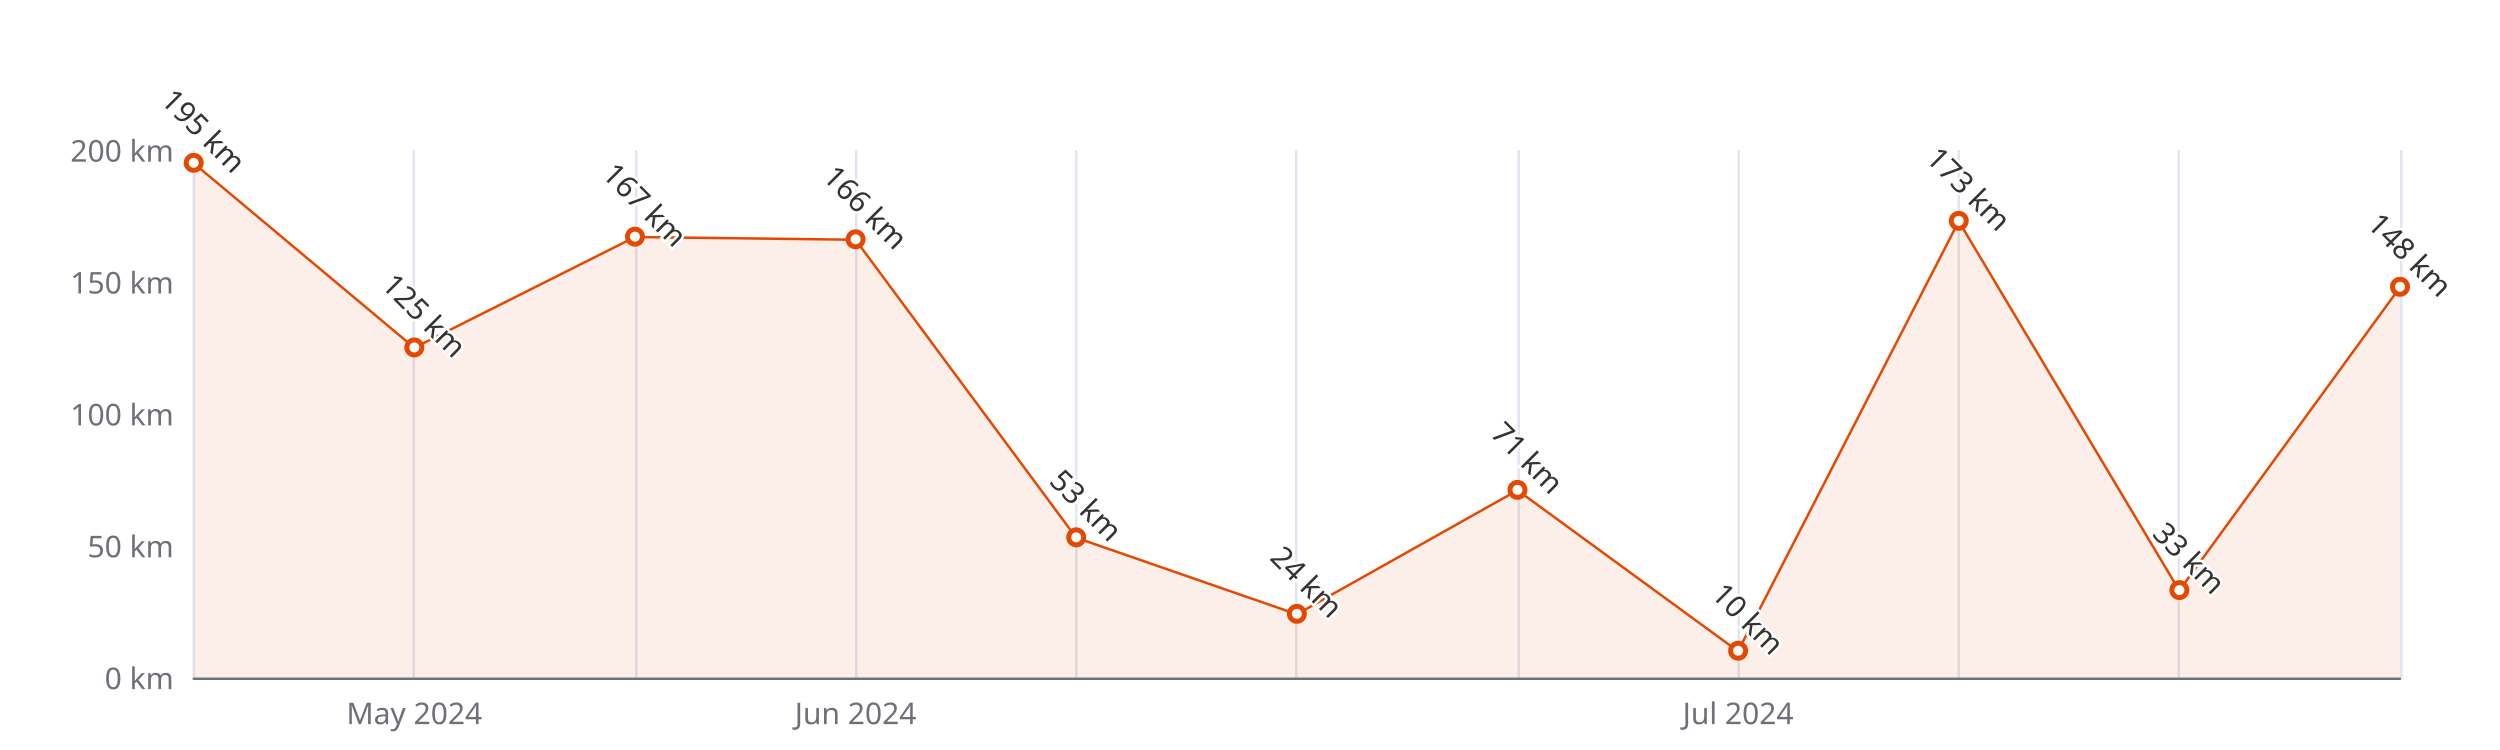
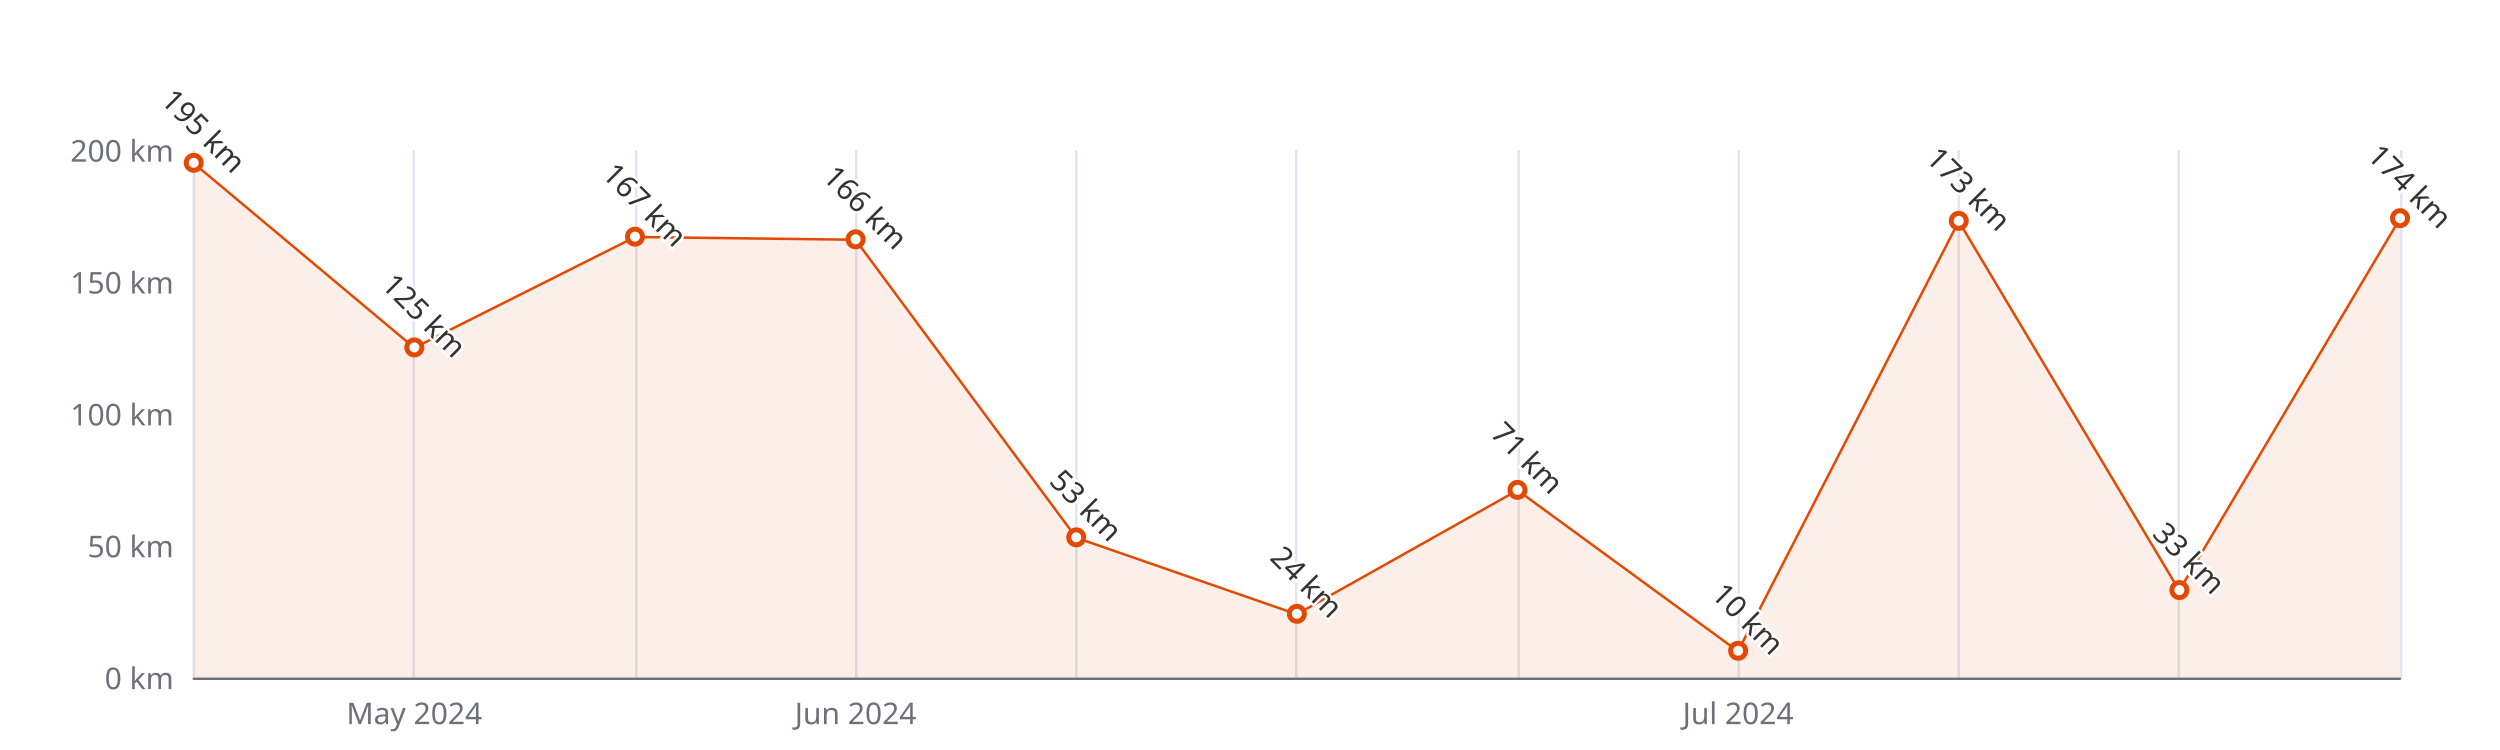
<svg xmlns="http://www.w3.org/2000/svg" width="1000" height="300" version="1.1" baseProfile="full" viewBox="0 0 1000 300">
  <rect width="1000" height="300" x="0" y="0" id="0" fill="#ffffff" />
  <path d="M77.5 60L77.5 271" fill="none" stroke="#E0E6F1" />
  <path d="M165.5 60L165.5 271" fill="none" stroke="#E0E6F1" />
  <path d="M254.5 60L254.5 271" fill="none" stroke="#E0E6F1" />
  <path d="M342.5 60L342.5 271" fill="none" stroke="#E0E6F1" />
  <path d="M430.5 60L430.5 271" fill="none" stroke="#E0E6F1" />
  <path d="M518.5 60L518.5 271" fill="none" stroke="#E0E6F1" />
  <path d="M607.5 60L607.5 271" fill="none" stroke="#E0E6F1" />
  <path d="M695.5 60L695.5 271" fill="none" stroke="#E0E6F1" />
  <path d="M783.5 60L783.5 271" fill="none" stroke="#E0E6F1" />
  <path d="M871.5 60L871.5 271" fill="none" stroke="#E0E6F1" />
  <path d="M960.5 60L960.5 271" fill="none" stroke="#E0E6F1" />
  <path d="M77.5 271.5L960 271.5" fill="none" stroke="#6E7079" stroke-linecap="round" />
  <text dominant-baseline="central" text-anchor="end" style="font-size:12px;font-family:sans-serif;" xml:space="preserve" transform="translate(69.48 271)" fill="#6E7079">0 km</text>
  <text dominant-baseline="central" text-anchor="end" style="font-size:12px;font-family:sans-serif;" xml:space="preserve" transform="translate(69.48 218.25)" fill="#6E7079">50 km</text>
  <text dominant-baseline="central" text-anchor="end" style="font-size:12px;font-family:sans-serif;" xml:space="preserve" transform="translate(69.48 165.5)" fill="#6E7079">100 km</text>
  <text dominant-baseline="central" text-anchor="end" style="font-size:12px;font-family:sans-serif;" xml:space="preserve" transform="translate(69.48 112.75)" fill="#6E7079">150 km</text>
  <text dominant-baseline="central" text-anchor="end" style="font-size:12px;font-family:sans-serif;" xml:space="preserve" transform="translate(69.48 60)" fill="#6E7079">200 km</text>
  <text dominant-baseline="central" text-anchor="middle" style="font-size:12px;font-family:sans-serif;" xml:space="preserve" y="6" transform="translate(165.732 279)" fill="#6E7079">May 2024</text>
  <text dominant-baseline="central" text-anchor="middle" style="font-size:12px;font-family:sans-serif;" xml:space="preserve" y="6" transform="translate(342.236 279)" fill="#6E7079">Jun 2024</text>
  <text dominant-baseline="central" text-anchor="middle" style="font-size:12px;font-family:sans-serif;" xml:space="preserve" y="6" transform="translate(695.244 279)" fill="#6E7079">Jul 2024</text>
  <g clip-path="url(#zr5-c0)">
-     <path d="M77.5 65.3L165.7 139.1L254 94.8L342.2 95.9L430.5 215.1L518.7 245.7L607 196.1L695.2 260.5L783.5 88.5L871.7 236.2L960 114.9L960 271L871.7 271L783.5 271L695.2 271L607 271L518.7 271L430.5 271L342.2 271L254 271L165.7 271L77.5 271Z" fill="rgb(227,73,2)" fill-opacity="0.09" />
-     <path d="M77.5 65.3L165.7 139.1L254 94.8L342.2 95.9L430.5 215.1L518.7 245.7L607 196.1L695.2 260.5L783.5 88.5L871.7 236.2L960 114.9" fill="none" stroke="#E34902" stroke-linejoin="bevel" />
+     <path d="M77.5 65.3L165.7 139.1L254 94.8L342.2 95.9L430.5 215.1L518.7 245.7L607 196.1L695.2 260.5L783.5 88.5L871.7 236.2L960 87.4L960 271L871.7 271L783.5 271L695.2 271L607 271L518.7 271L430.5 271L342.2 271L254 271L165.7 271L77.5 271Z" fill="rgb(227,73,2)" fill-opacity="0.09" />
+     <path d="M77.5 65.3L165.7 139.1L254 94.8L342.2 95.9L430.5 215.1L518.7 245.7L607 196.1L695.2 260.5L783.5 88.5L871.7 236.2L960 87.4" fill="none" stroke="#E34902" stroke-linejoin="bevel" />
  </g>
  <path d="M1 0A1 1 0 1 1 1 -0.1A1 1 0 0 1 1 0" transform="matrix(3,0,0,3,77.48,65.275)" fill="#fff" stroke="#E34902" stroke-width="0.667" />
  <path d="M1 0A1 1 0 1 1 1 -0.1A1 1 0 0 1 1 0" transform="matrix(3,0,0,3,165.732,139.125)" fill="#fff" stroke="#E34902" stroke-width="0.667" />
  <path d="M1 0A1 1 0 1 1 1 -0.1A1 1 0 0 1 1 0" transform="matrix(3,0,0,3,253.984,94.815)" fill="#fff" stroke="#E34902" stroke-width="0.667" />
  <path d="M1 0A1 1 0 1 1 1 -0.1A1 1 0 0 1 1 0" transform="matrix(3,0,0,3,342.236,95.87)" fill="#fff" stroke="#E34902" stroke-width="0.667" />
  <path d="M1 0A1 1 0 1 1 1 -0.1A1 1 0 0 1 1 0" transform="matrix(3,0,0,3,430.488,215.085)" fill="#fff" stroke="#E34902" stroke-width="0.667" />
  <path d="M1 0A1 1 0 1 1 1 -0.1A1 1 0 0 1 1 0" transform="matrix(3,0,0,3,518.74,245.68)" fill="#fff" stroke="#E34902" stroke-width="0.667" />
  <path d="M1 0A1 1 0 1 1 1 -0.1A1 1 0 0 1 1 0" transform="matrix(3,0,0,3,606.992,196.095)" fill="#fff" stroke="#E34902" stroke-width="0.667" />
  <path d="M1 0A1 1 0 1 1 1 -0.1A1 1 0 0 1 1 0" transform="matrix(3,0,0,3,695.244,260.45)" fill="#fff" stroke="#E34902" stroke-width="0.667" />
  <path d="M1 0A1 1 0 1 1 1 -0.1A1 1 0 0 1 1 0" transform="matrix(3,0,0,3,783.496,88.485)" fill="#fff" stroke="#E34902" stroke-width="0.667" />
  <path d="M1 0A1 1 0 1 1 1 -0.1A1 1 0 0 1 1 0" transform="matrix(3,0,0,3,871.748,236.185)" fill="#fff" stroke="#E34902" stroke-width="0.667" />
-   <path d="M1 0A1 1 0 1 1 1 -0.1A1 1 0 0 1 1 0" transform="matrix(3,0,0,3,960,114.86)" fill="#fff" stroke="#E34902" stroke-width="0.667" />
+   <path d="M1 0A1 1 0 1 1 1 -0.1A1 1 0 0 1 1 0" transform="matrix(3,0,0,3,960,87.43)" fill="#fff" stroke="#E34902" stroke-width="0.667" />
  <text dominant-baseline="central" text-anchor="middle" style="font-size:12px;font-family:sans-serif;" xml:space="preserve" y="-6" transform="matrix(0.707,0.707,-0.707,0.707,77.48,56.275)" fill="#333" stroke="rgb(255,255,255)" stroke-width="2" paint-order="stroke" stroke-miterlimit="2">195 km</text>
  <text dominant-baseline="central" text-anchor="middle" style="font-size:12px;font-family:sans-serif;" xml:space="preserve" y="-6" transform="matrix(0.707,0.707,-0.707,0.707,165.732,130.125)" fill="#333" stroke="rgb(255,255,255)" stroke-width="2" paint-order="stroke" stroke-miterlimit="2">125 km</text>
  <text dominant-baseline="central" text-anchor="middle" style="font-size:12px;font-family:sans-serif;" xml:space="preserve" y="-6" transform="matrix(0.707,0.707,-0.707,0.707,253.984,85.815)" fill="#333" stroke="rgb(255,255,255)" stroke-width="2" paint-order="stroke" stroke-miterlimit="2">167 km</text>
  <text dominant-baseline="central" text-anchor="middle" style="font-size:12px;font-family:sans-serif;" xml:space="preserve" y="-6" transform="matrix(0.707,0.707,-0.707,0.707,342.236,86.87)" fill="#333" stroke="rgb(255,255,255)" stroke-width="2" paint-order="stroke" stroke-miterlimit="2">166 km</text>
  <text dominant-baseline="central" text-anchor="middle" style="font-size:12px;font-family:sans-serif;" xml:space="preserve" y="-6" transform="matrix(0.707,0.707,-0.707,0.707,430.488,206.085)" fill="#333" stroke="rgb(255,255,255)" stroke-width="2" paint-order="stroke" stroke-miterlimit="2">53 km</text>
  <text dominant-baseline="central" text-anchor="middle" style="font-size:12px;font-family:sans-serif;" xml:space="preserve" y="-6" transform="matrix(0.707,0.707,-0.707,0.707,518.74,236.68)" fill="#333" stroke="rgb(255,255,255)" stroke-width="2" paint-order="stroke" stroke-miterlimit="2">24 km</text>
  <text dominant-baseline="central" text-anchor="middle" style="font-size:12px;font-family:sans-serif;" xml:space="preserve" y="-6" transform="matrix(0.707,0.707,-0.707,0.707,606.992,187.095)" fill="#333" stroke="rgb(255,255,255)" stroke-width="2" paint-order="stroke" stroke-miterlimit="2">71 km</text>
  <text dominant-baseline="central" text-anchor="middle" style="font-size:12px;font-family:sans-serif;" xml:space="preserve" y="-6" transform="matrix(0.707,0.707,-0.707,0.707,695.244,251.45)" fill="#333" stroke="rgb(255,255,255)" stroke-width="2" paint-order="stroke" stroke-miterlimit="2">10 km</text>
  <text dominant-baseline="central" text-anchor="middle" style="font-size:12px;font-family:sans-serif;" xml:space="preserve" y="-6" transform="matrix(0.707,0.707,-0.707,0.707,783.496,79.485)" fill="#333" stroke="rgb(255,255,255)" stroke-width="2" paint-order="stroke" stroke-miterlimit="2">173 km</text>
  <text dominant-baseline="central" text-anchor="middle" style="font-size:12px;font-family:sans-serif;" xml:space="preserve" y="-6" transform="matrix(0.707,0.707,-0.707,0.707,871.748,227.185)" fill="#333" stroke="rgb(255,255,255)" stroke-width="2" paint-order="stroke" stroke-miterlimit="2">33 km</text>
-   <text dominant-baseline="central" text-anchor="middle" style="font-size:12px;font-family:sans-serif;" xml:space="preserve" y="-6" transform="matrix(0.707,0.707,-0.707,0.707,960,105.86)" fill="#333" stroke="rgb(255,255,255)" stroke-width="2" paint-order="stroke" stroke-miterlimit="2">148 km</text>
+   <text dominant-baseline="central" text-anchor="middle" style="font-size:12px;font-family:sans-serif;" xml:space="preserve" y="-6" transform="matrix(0.707,0.707,-0.707,0.707,960,78.43)" fill="#333" stroke="rgb(255,255,255)" stroke-width="2" paint-order="stroke" stroke-miterlimit="2">174 km</text>
  <defs>
    <clipPath id="zr5-c0">
      <path d="M76 59.5l884 0l0 212l-884 0Z" fill="#000" />
    </clipPath>
  </defs>
</svg>
